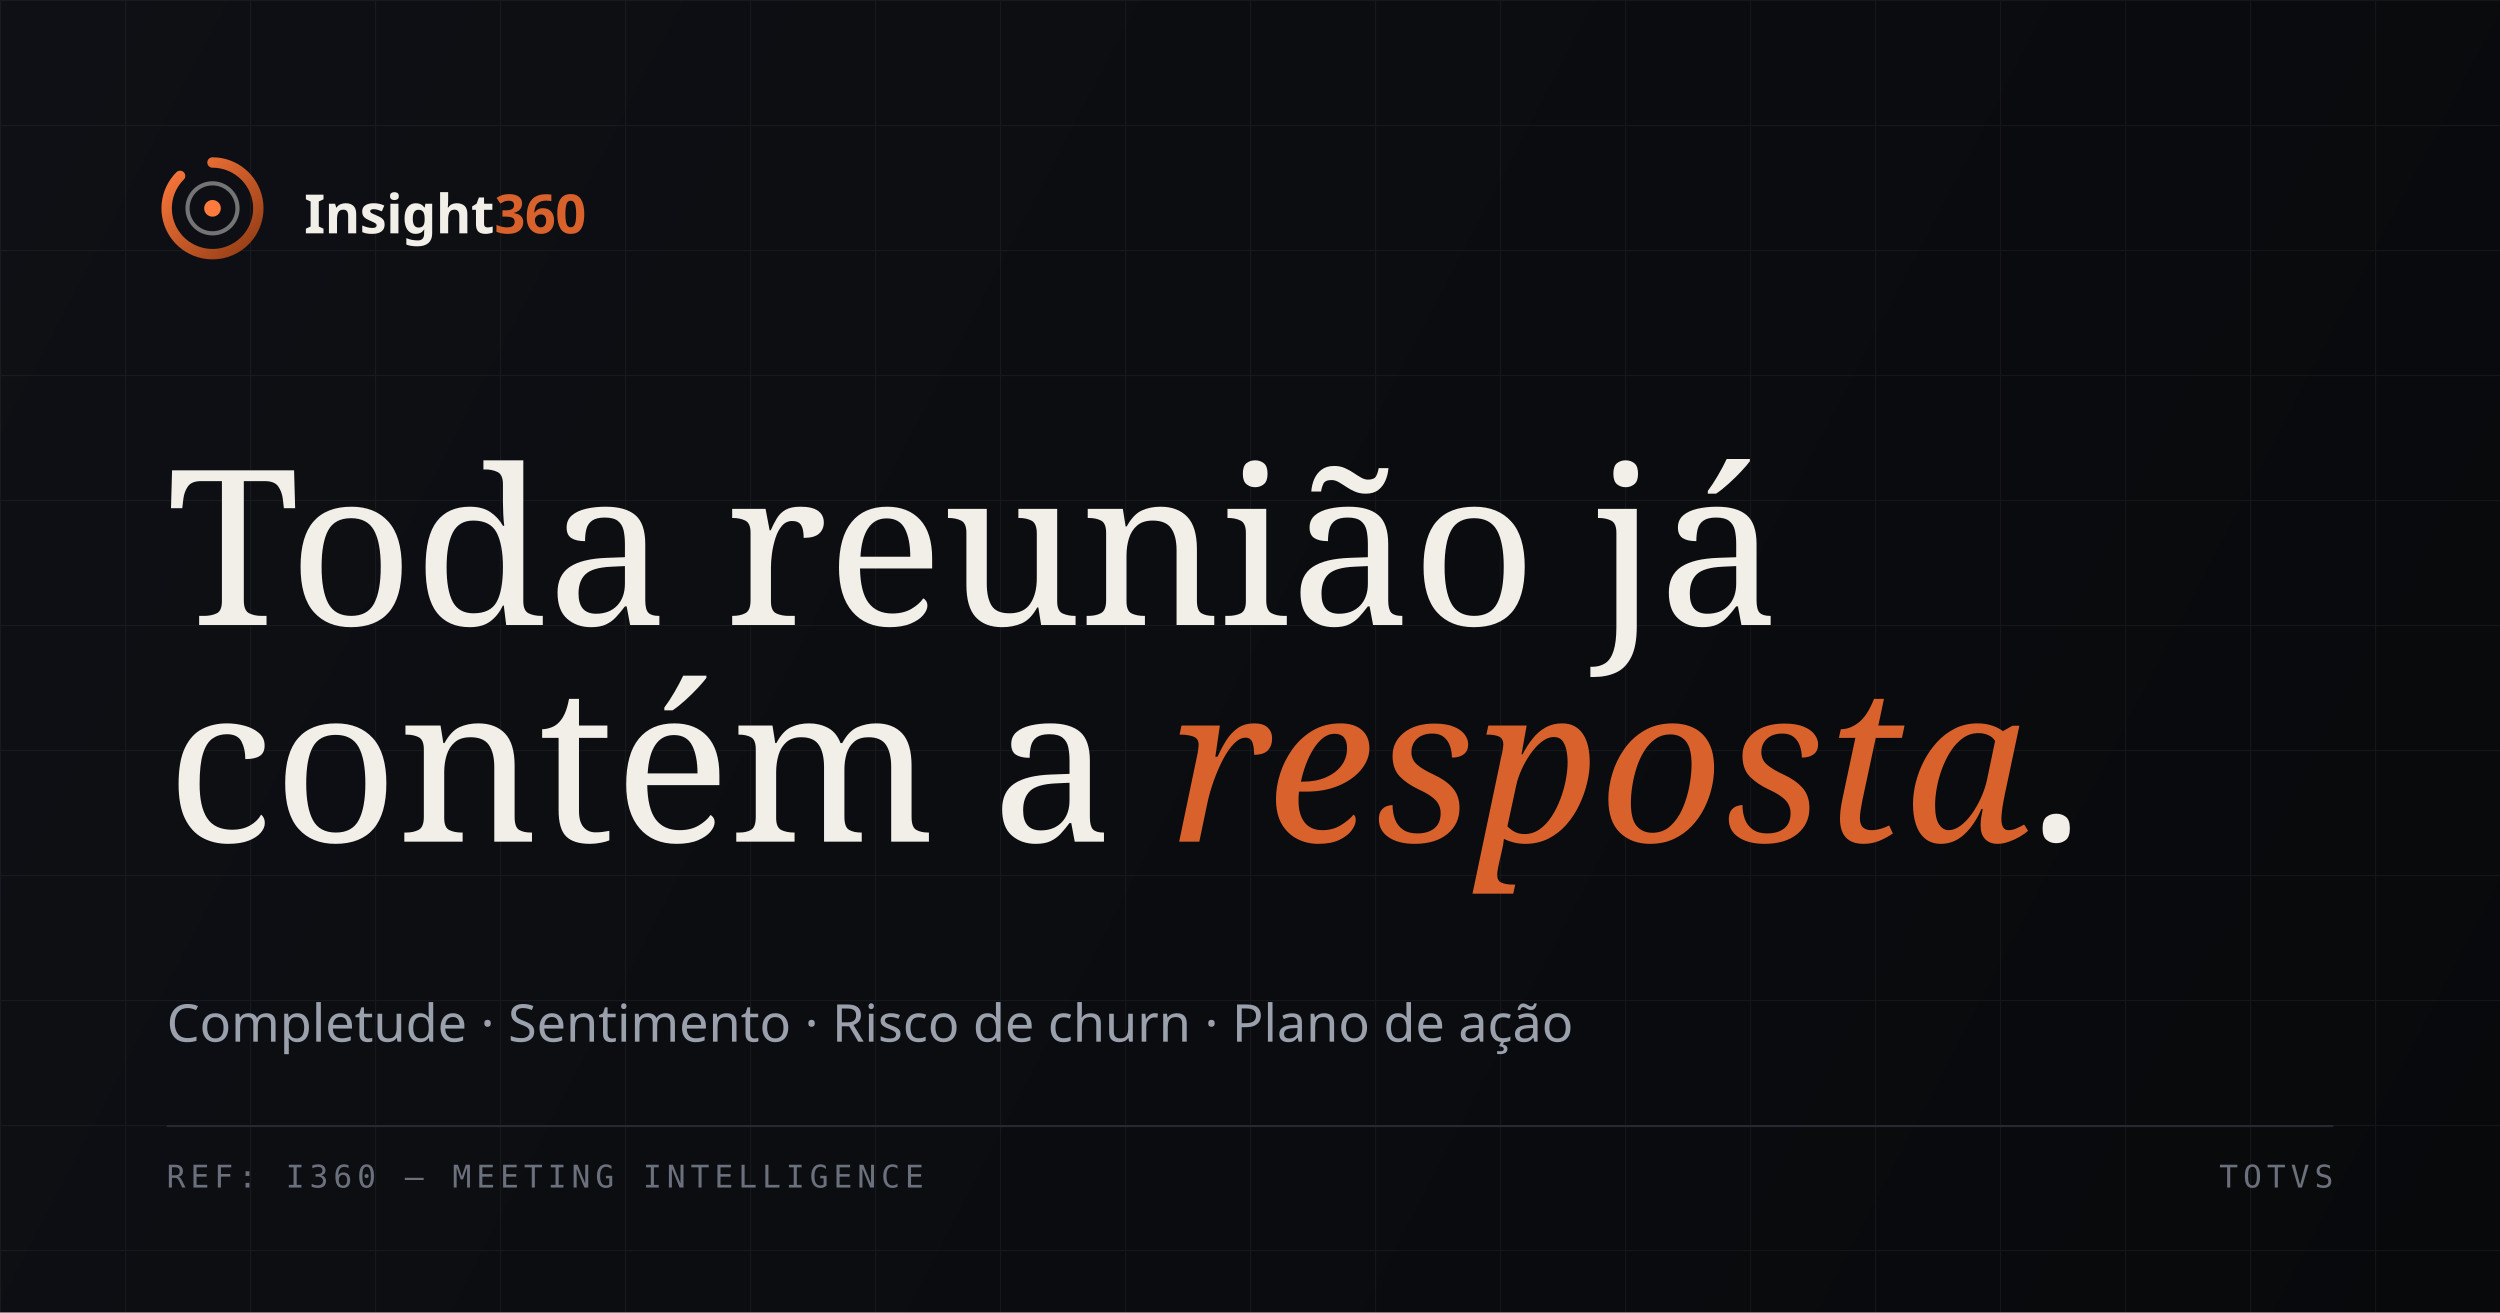
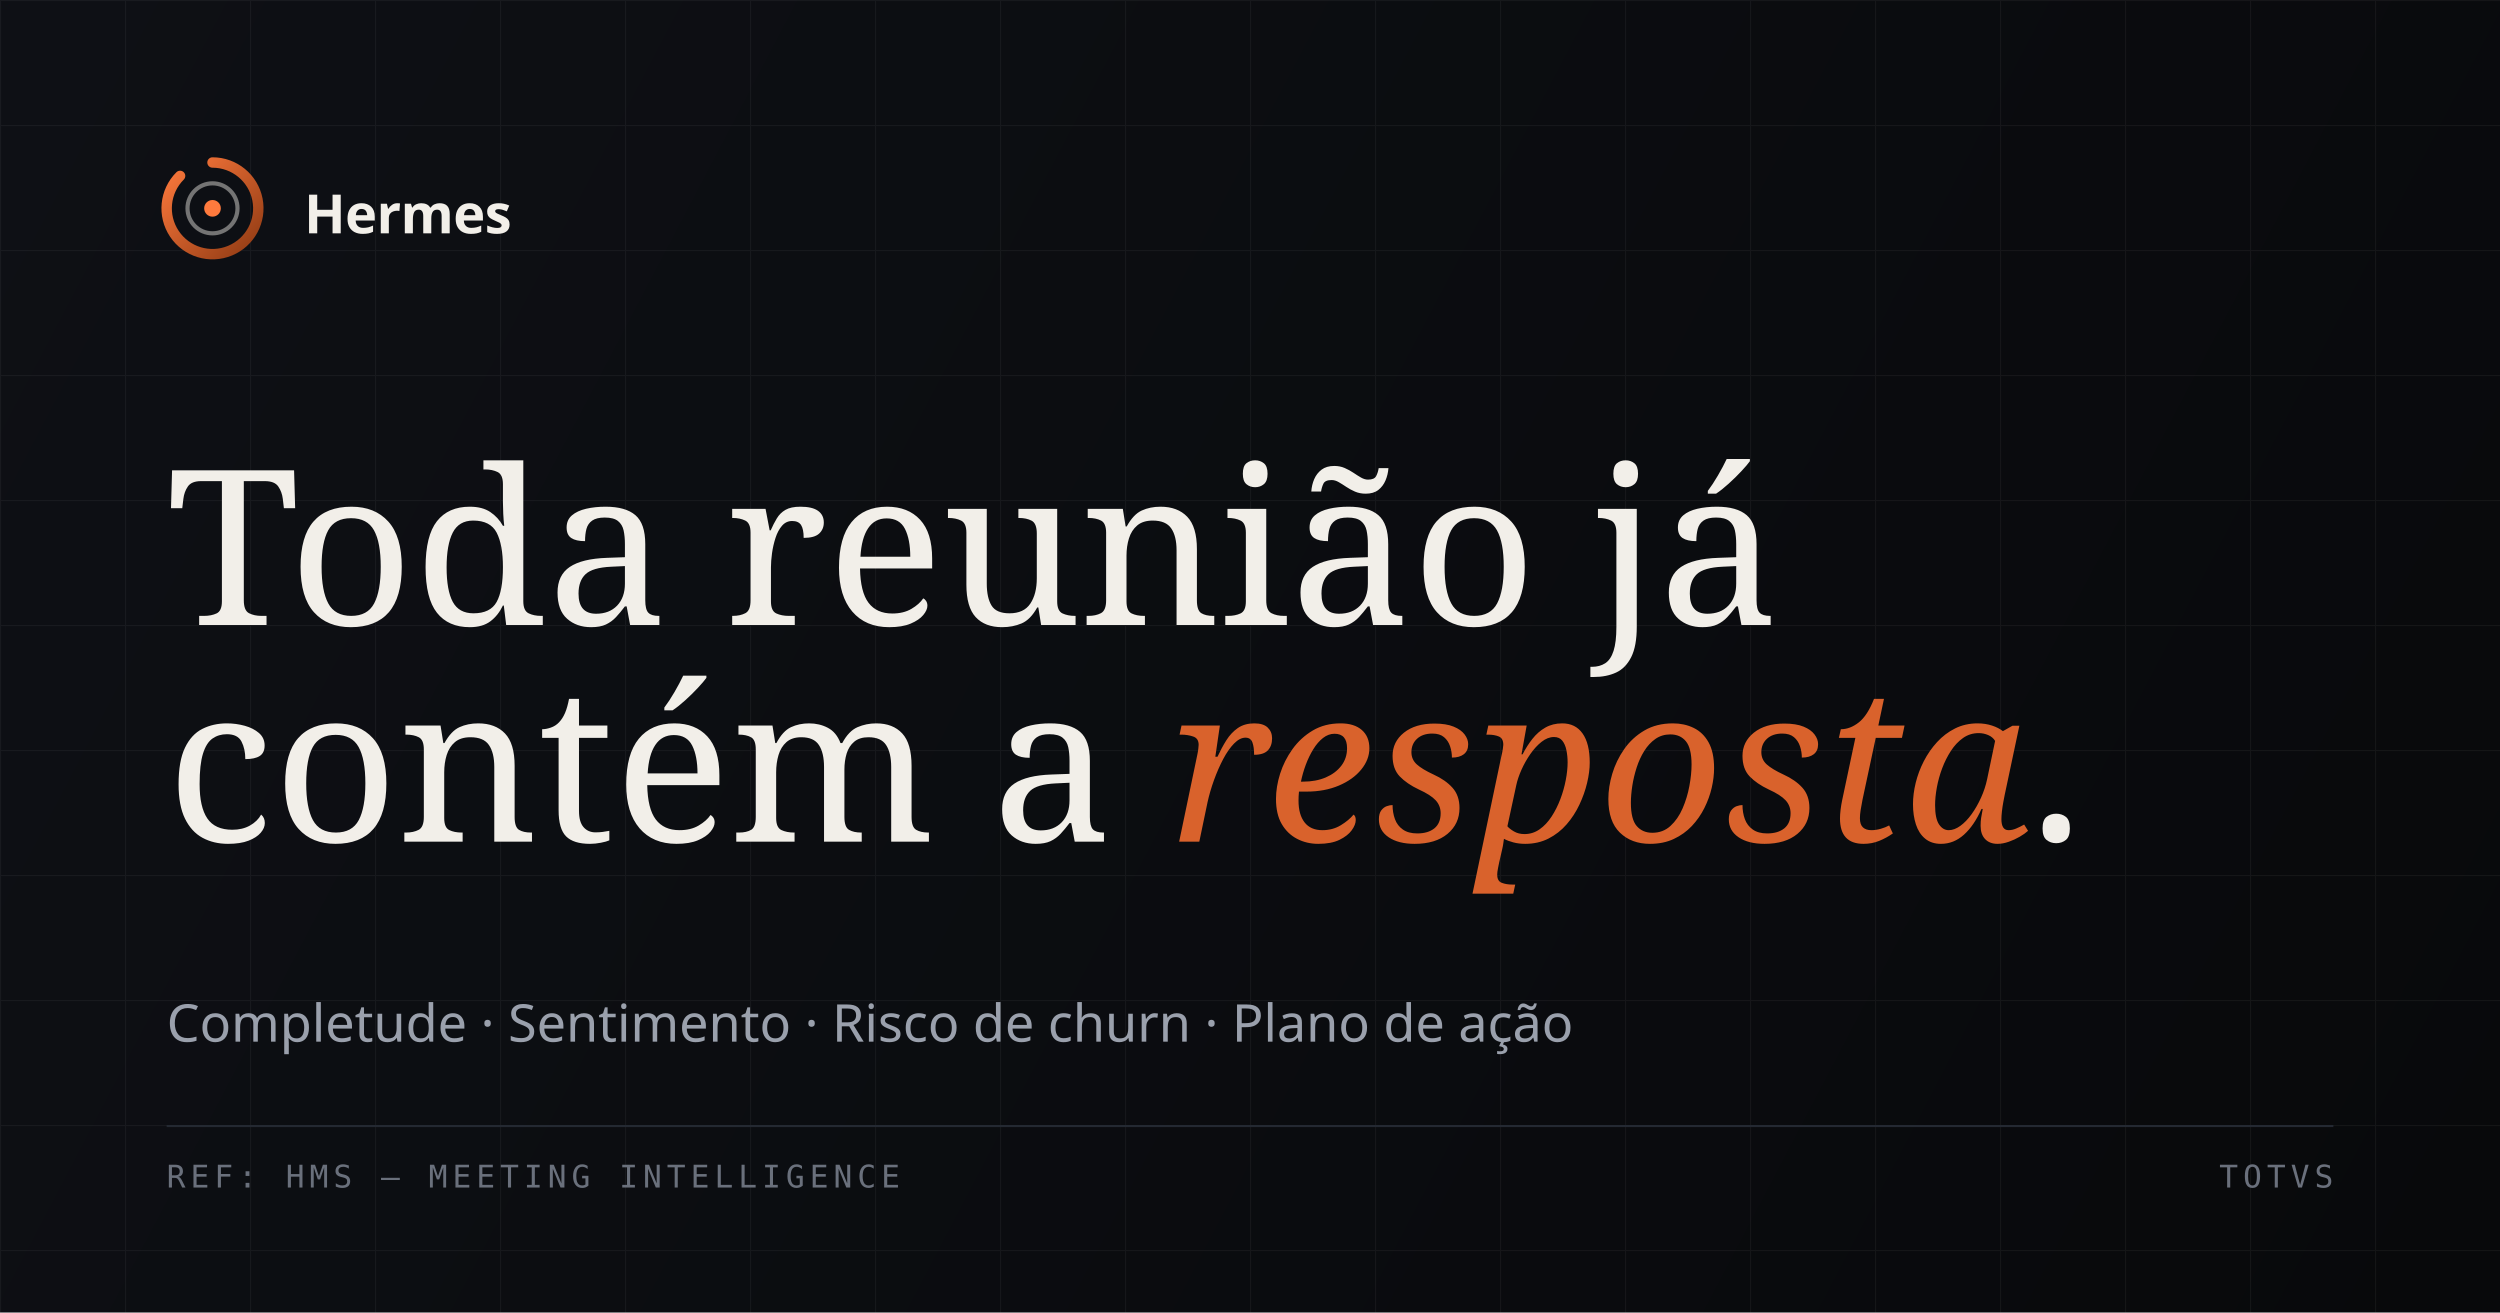
<svg xmlns="http://www.w3.org/2000/svg" viewBox="0 0 1200 630" fill="none">
  <defs>
    <linearGradient id="bg" x1="0" y1="0" x2="1200" y2="630" gradientUnits="userSpaceOnUse">
      <stop offset="0" stop-color="#0e1015" />
      <stop offset="1" stop-color="#08090b" />
    </linearGradient>
    <radialGradient id="glow" cx="0" cy="0" r="1" gradientTransform="translate(920 470) rotate(-135) scale(520)">
      <stop offset="0" stop-color="#d9622c" stop-opacity=".55" />
      <stop offset="1" stop-color="#d9622c" stop-opacity="0" />
    </radialGradient>
    <linearGradient id="e" x1="0" y1="0" x2="1" y2="1">
      <stop offset="0" stop-color="#ff7a3d" />
      <stop offset="1" stop-color="#8f3a13" />
    </linearGradient>
    <pattern id="grid" width="60" height="60" patternUnits="userSpaceOnUse">
      <path d="M60 0H0V60" stroke="#ffffff" stroke-opacity=".05" fill="none" />
    </pattern>
  </defs>
  <rect width="1200" height="630" fill="url(#bg)" />
  <rect width="1200" height="630" fill="url(#grid)" />
  <rect width="1200" height="630" fill="url(#glow)" />
  <g transform="translate(80 78)">
    <path d="M22 0a22 22 0 1 1-15.56 6.44" stroke="url(#e)" stroke-width="5" stroke-linecap="round" fill="none" />
    <circle cx="22" cy="22" r="12" stroke="#f2efe9" stroke-width="2" opacity=".45" fill="none" />
    <circle cx="22" cy="22" r="4" fill="#ff7a3d" />
  </g>
-   <text x="146" y="112" fill="#f2efe9" font-family="Inter Tight, system-ui, sans-serif" font-size="26" font-weight="600" letter-spacing="-0.01em">Insight<tspan fill="#d9622c">360</tspan>
-   </text>
+   <text x="146" y="112" fill="#f2efe9" font-family="Inter Tight, system-ui, sans-serif" font-size="26" font-weight="600" letter-spacing="-0.01em">Hermes</text>
  <text x="80" y="300" fill="#f2efe9" font-family="Instrument Serif, Georgia, serif" font-size="104">Toda reunião já</text>
  <text x="80" y="404" fill="#f2efe9" font-family="Instrument Serif, Georgia, serif" font-size="104">contém a <tspan font-style="italic" fill="#d9622c">resposta</tspan>.</text>
  <text x="80" y="500" fill="#9aa0ac" font-family="Inter Tight, system-ui, sans-serif" font-size="25">
    Completude · Sentimento · Risco de churn · Plano de ação
  </text>
  <g font-family="JetBrains Mono, monospace" font-size="15" letter-spacing="2.4" fill="#6a707c">
-     <text x="80" y="570">REF: I360 — MEETING INTELLIGENCE</text>
+     <text x="80" y="570">REF: HMS — MEETING INTELLIGENCE</text>
    <text x="1120" y="570" text-anchor="end">TOTVS</text>
  </g>
  <rect x="80" y="540" width="1040" height="1" fill="#242932" />
</svg>
